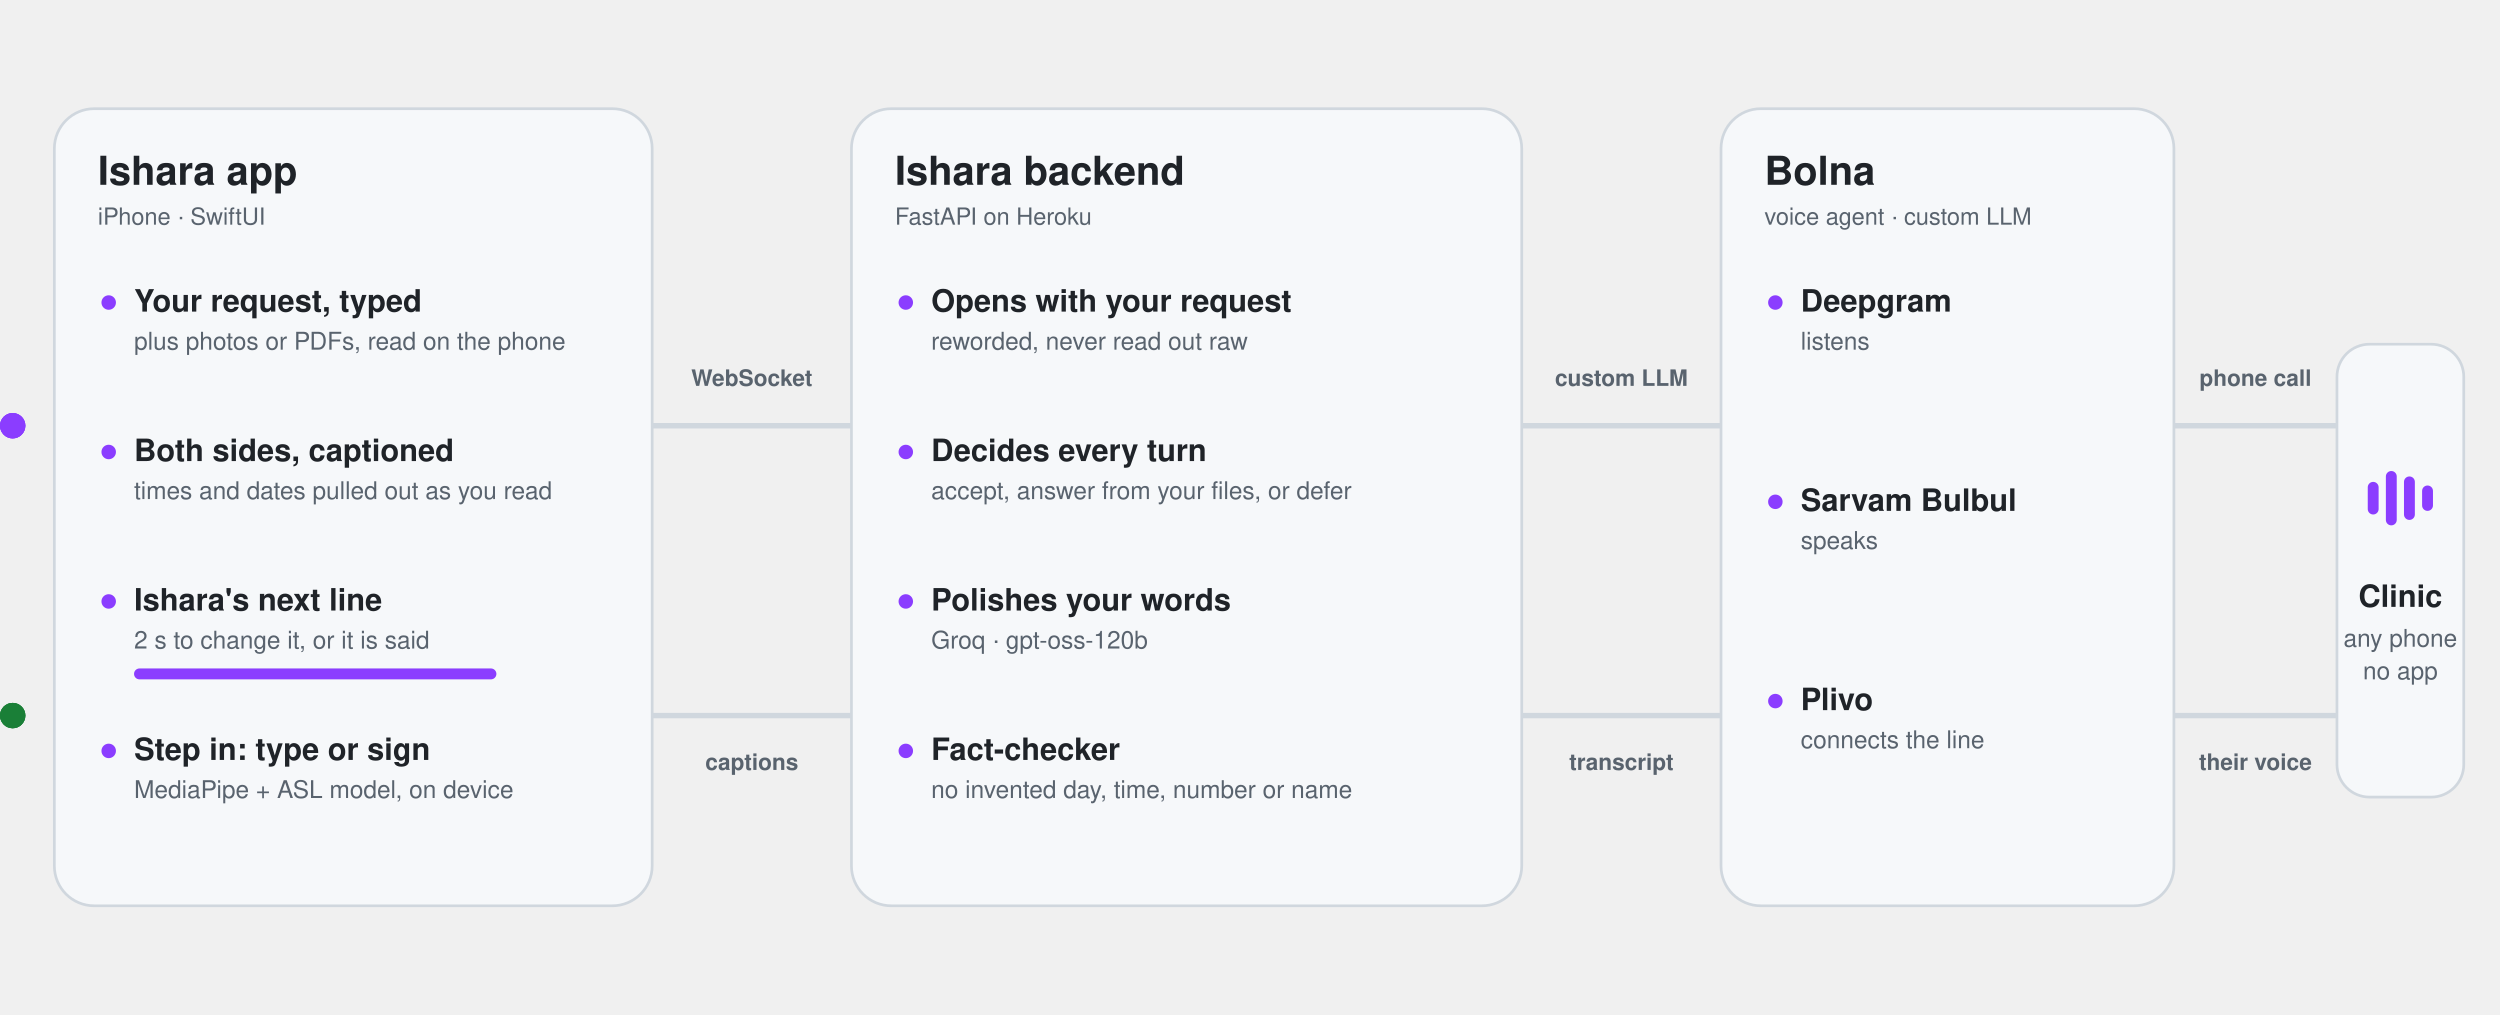
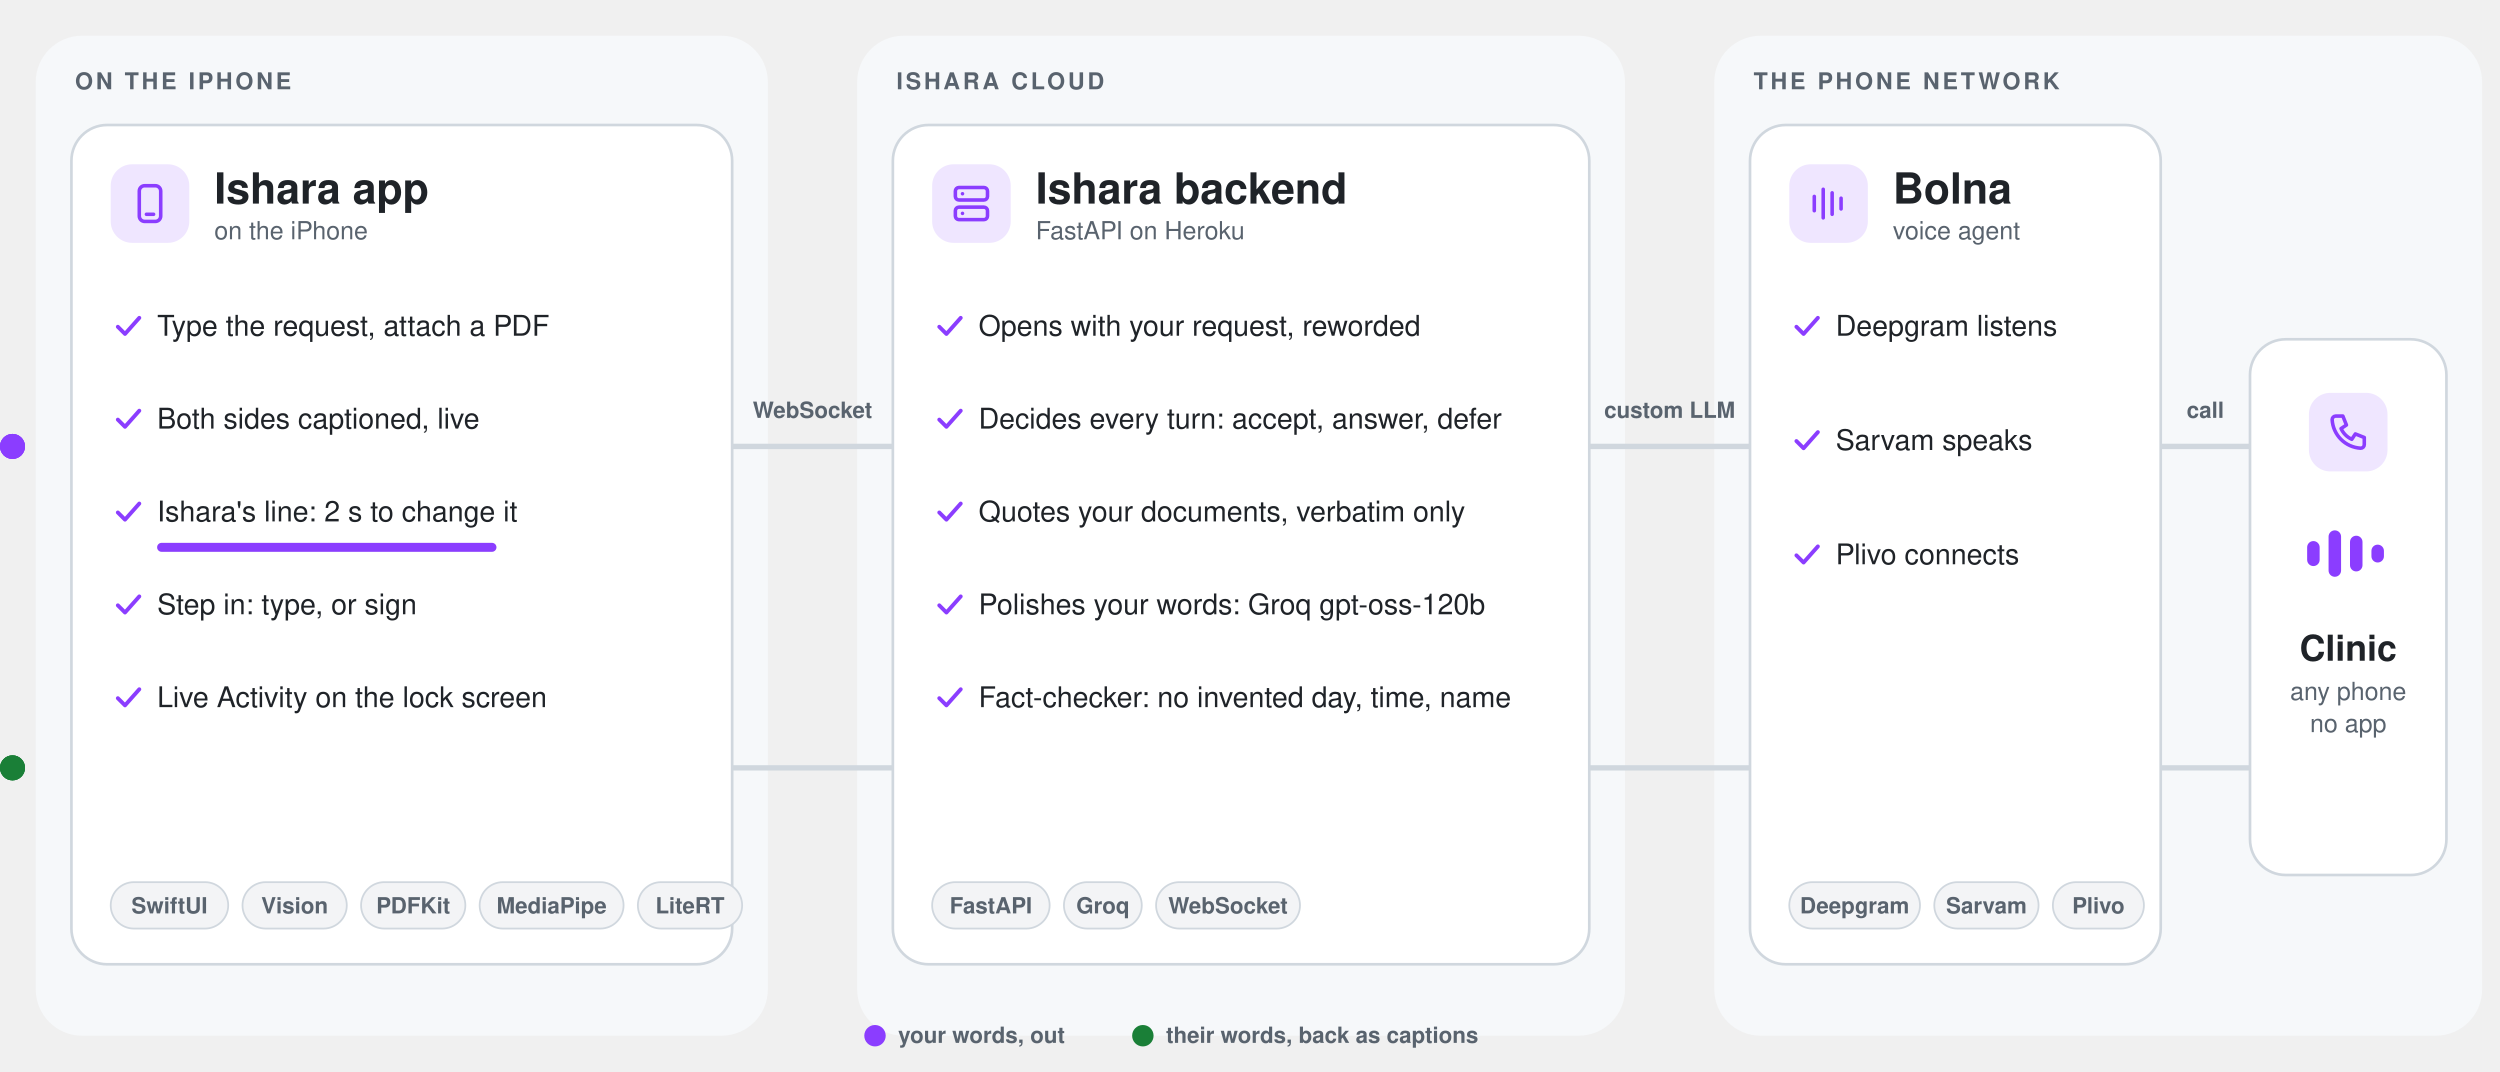
- <svg xmlns="http://www.w3.org/2000/svg" width="1380" height="560" viewBox="0 0 1380 560" role="img">
-   <style>text{font-family:-apple-system, BlinkMacSystemFont, 'Segoe UI', Helvetica, Arial, sans-serif}.h{font-size:17px;font-weight:600;fill:#1F2328}.d{font-size:13.5px;fill:#59636E}.title{font-size:22px;font-weight:700;fill:#1F2328}.sub{font-size:13px;fill:#59636E}.lab{font-size:12.5px;font-weight:600;fill:#59636E}@keyframes fill{0%,8%{transform:scaleX(0)}30%{transform:scaleX(1)}34%,100%{transform:scaleX(1);opacity:0}}.bar{transform-box:fill-box;transform-origin:left;animation:fill 3.0s linear infinite}@keyframes talk{0%,100%{transform:scaleY(.55)}50%{transform:scaleY(1)}}.w{transform-box:fill-box;transform-origin:center;animation:talk 1.1s ease-in-out infinite}@keyframes o0{0%,0.00%{transform:translateX(360px);opacity:0}0.60%{opacity:1}9.40%{opacity:1}10.00%,100%{transform:translateX(456px);opacity:0}}.o0{animation:o0 9s cubic-bezier(.45,0,.25,1) infinite}@keyframes o1{0%,17.78%{transform:translateX(840px);opacity:0}18.38%{opacity:1}27.18%{opacity:1}27.78%,100%{transform:translateX(936px);opacity:0}}.o1{animation:o1 9s cubic-bezier(.45,0,.25,1) infinite}@keyframes o2{0%,33.33%{transform:translateX(1200px);opacity:0}33.93%{opacity:1}41.62%{opacity:1}42.22%,100%{transform:translateX(1276px);opacity:0}}.o2{animation:o2 9s cubic-bezier(.45,0,.25,1) infinite}@keyframes b0{0%,51.11%{transform:translateX(1276px);opacity:0}51.71%{opacity:1}59.40%{opacity:1}60.00%,100%{transform:translateX(1200px);opacity:0}}.b0{animation:b0 9s cubic-bezier(.45,0,.25,1) infinite}@keyframes b1{0%,64.44%{transform:translateX(936px);opacity:0}65.04%{opacity:1}73.84%{opacity:1}74.44%,100%{transform:translateX(840px);opacity:0}}.b1{animation:b1 9s cubic-bezier(.45,0,.25,1) infinite}@keyframes b2{0%,80.00%{transform:translateX(456px);opacity:0}80.60%{opacity:1}89.40%{opacity:1}90.00%,100%{transform:translateX(360px);opacity:0}}.b2{animation:b2 9s cubic-bezier(.45,0,.25,1) infinite}</style>
-   <text class="lab" x="415.0" y="213" text-anchor="middle">WebSocket</text>
-   <line x1="360" y1="235" x2="470" y2="235" stroke="#D0D7DE" stroke-width="3" stroke-linecap="round" />
-   <line x1="360" y1="395" x2="470" y2="395" stroke="#D0D7DE" stroke-width="3" stroke-linecap="round" />
-   <text class="lab" x="895.0" y="213" text-anchor="middle">custom LLM</text>
-   <line x1="840" y1="235" x2="950" y2="235" stroke="#D0D7DE" stroke-width="3" stroke-linecap="round" />
-   <line x1="840" y1="395" x2="950" y2="395" stroke="#D0D7DE" stroke-width="3" stroke-linecap="round" />
-   <text class="lab" x="1245.0" y="213" text-anchor="middle">phone call</text>
-   <line x1="1200" y1="235" x2="1290" y2="235" stroke="#D0D7DE" stroke-width="3" stroke-linecap="round" />
-   <line x1="1200" y1="395" x2="1290" y2="395" stroke="#D0D7DE" stroke-width="3" stroke-linecap="round" />
-   <text class="lab" x="415.0" y="425" text-anchor="middle">captions</text>
-   <text class="lab" x="895.0" y="425" text-anchor="middle">transcript</text>
-   <text class="lab" x="1245.0" y="425" text-anchor="middle">their voice</text>
-   <rect x="30" y="60" width="330" height="440" rx="22" fill="#F6F8FA" stroke="#D0D7DE" stroke-width="1.5" />
-   <text class="title" x="54" y="102">Ishara app</text>
-   <text class="sub" x="54" y="124">iPhone · SwiftUI</text>
-   <circle cx="60" cy="167.0" r="4" fill="#8B3DFF" />
-   <text class="h" x="74" y="172.0">Your request, typed</text>
-   <text class="d" x="74" y="193.0">plus photos or PDFs, read on the phone</text>
-   <circle cx="60" cy="249.5" r="4" fill="#8B3DFF" />
-   <text class="h" x="74" y="254.5">Both sides, captioned</text>
-   <text class="d" x="74" y="275.5">times and dates pulled out as you read</text>
-   <circle cx="60" cy="332.0" r="4" fill="#8B3DFF" />
-   <text class="h" x="74" y="337.0">Ishara's next line</text>
-   <text class="d" x="74" y="358.0">2 s to change it, or it is said</text>
-   <rect x="74" y="369.0" width="200" height="6" rx="3" fill="#E7E9EC" />
-   <rect class="bar" x="74" y="369.0" width="200" height="6" rx="3" fill="#8B3DFF" />
-   <circle cx="60" cy="414.5" r="4" fill="#8B3DFF" />
-   <text class="h" x="74" y="419.5">Step in: type or sign</text>
-   <text class="d" x="74" y="440.5">MediaPipe + ASL model, on device</text>
-   <rect x="470" y="60" width="370" height="440" rx="22" fill="#F6F8FA" stroke="#D0D7DE" stroke-width="1.5" />
-   <text class="title" x="494" y="102">Ishara backend</text>
-   <text class="sub" x="494" y="124">FastAPI on Heroku</text>
-   <circle cx="500" cy="167.0" r="4" fill="#8B3DFF" />
-   <text class="h" x="514" y="172.0">Opens with your request</text>
-   <text class="d" x="514" y="193.0">reworded, never read out raw</text>
-   <circle cx="500" cy="249.5" r="4" fill="#8B3DFF" />
-   <text class="h" x="514" y="254.5">Decides every turn</text>
-   <text class="d" x="514" y="275.5">accept, answer from your files, or defer</text>
-   <circle cx="500" cy="332.0" r="4" fill="#8B3DFF" />
-   <text class="h" x="514" y="337.0">Polishes your words</text>
-   <text class="d" x="514" y="358.0">Groq · gpt-oss-120b</text>
-   <circle cx="500" cy="414.5" r="4" fill="#8B3DFF" />
-   <text class="h" x="514" y="419.5">Fact-checker</text>
-   <text class="d" x="514" y="440.5">no invented day, time, number or name</text>
-   <rect x="950" y="60" width="250" height="440" rx="22" fill="#F6F8FA" stroke="#D0D7DE" stroke-width="1.5" />
-   <text class="title" x="974" y="102">Bolna</text>
-   <text class="sub" x="974" y="124">voice agent · custom LLM</text>
-   <circle cx="980" cy="167.0" r="4" fill="#8B3DFF" />
-   <text class="h" x="994" y="172.0">Deepgram</text>
-   <text class="d" x="994" y="193.0">listens</text>
-   <circle cx="980" cy="277.0" r="4" fill="#8B3DFF" />
-   <text class="h" x="994" y="282.0">Sarvam Bulbul</text>
-   <text class="d" x="994" y="303.0">speaks</text>
-   <circle cx="980" cy="387.0" r="4" fill="#8B3DFF" />
-   <text class="h" x="994" y="392.0">Plivo</text>
-   <text class="d" x="994" y="413.0">connects the line</text>
-   <rect x="1290" y="190" width="70" height="250" rx="18" fill="#F6F8FA" stroke="#D0D7DE" stroke-width="1.5" />
-   <rect class="w" style="animation-delay:0.00s" x="1307" y="266.0" width="6" height="18" rx="3" fill="#8B3DFF" />
-   <rect class="w" style="animation-delay:0.15s" x="1317" y="260.0" width="6" height="30" rx="3" fill="#8B3DFF" />
-   <rect class="w" style="animation-delay:0.30s" x="1327" y="263.0" width="6" height="24" rx="3" fill="#8B3DFF" />
-   <rect class="w" style="animation-delay:0.45s" x="1337" y="268.0" width="6" height="14" rx="3" fill="#8B3DFF" />
-   <text class="h" x="1325.0" y="335" text-anchor="middle">Clinic</text>
-   <text class="d" x="1325.0" y="357" text-anchor="middle">any phone</text>
-   <text class="d" x="1325.0" y="375" text-anchor="middle">no app</text>
-   <circle class="o0" cx="7" cy="235" r="7" fill="#8B3DFF" />
-   <circle class="o1" cx="7" cy="235" r="7" fill="#8B3DFF" />
-   <circle class="o2" cx="7" cy="235" r="7" fill="#8B3DFF" />
-   <circle class="b0" cx="7" cy="395" r="7" fill="#1A7F37" />
-   <circle class="b1" cx="7" cy="395" r="7" fill="#1A7F37" />
-   <circle class="b2" cx="7" cy="395" r="7" fill="#1A7F37" />
+ <svg xmlns="http://www.w3.org/2000/svg" width="1400" height="600" viewBox="0 0 1400 600" role="img">
+   <style>text{font-family:-apple-system, BlinkMacSystemFont, 'Segoe UI', Helvetica, Arial, sans-serif}.zone{font-size:13px;font-weight:700;letter-spacing:.12em;fill:#59636E}.title{font-size:24px;font-weight:700;fill:#1F2328}.sub{font-size:14px;fill:#59636E}.row{font-size:16px;fill:#1F2328}.chip{font-size:12.5px;font-weight:600;fill:#59636E}.lab{font-size:12.5px;font-weight:700;fill:#59636E}@keyframes fill{0%,10%{transform:scaleX(0)}32%{transform:scaleX(1)}36%,100%{transform:scaleX(1);opacity:0}}.bar{transform-box:fill-box;transform-origin:left;animation:fill 3.0s linear infinite}@keyframes talk{0%,100%{transform:scaleY(.5)}50%{transform:scaleY(1)}}.w{transform-box:fill-box;transform-origin:center;animation:talk 1.1s ease-in-out infinite}@keyframes o0{0%,2.22%{transform:translateX(410px);opacity:0}3.02%{opacity:1}11.42%{opacity:1}12.22%,100%{transform:translateX(486px);opacity:0}}.o0{animation:o0 9s cubic-bezier(.45,0,.25,1) infinite}@keyframes o1{0%,16.67%{transform:translateX(890px);opacity:0}17.47%{opacity:1}25.87%{opacity:1}26.67%,100%{transform:translateX(966px);opacity:0}}.o1{animation:o1 9s cubic-bezier(.45,0,.25,1) infinite}@keyframes o2{0%,31.11%{transform:translateX(1210px);opacity:0}31.91%{opacity:1}36.98%{opacity:1}37.78%,100%{transform:translateX(1246px);opacity:0}}.o2{animation:o2 9s cubic-bezier(.45,0,.25,1) infinite}@keyframes b0{0%,51.11%{transform:translateX(1246px);opacity:0}51.91%{opacity:1}56.98%{opacity:1}57.78%,100%{transform:translateX(1210px);opacity:0}}.b0{animation:b0 9s cubic-bezier(.45,0,.25,1) infinite}@keyframes b1{0%,62.22%{transform:translateX(966px);opacity:0}63.02%{opacity:1}71.42%{opacity:1}72.22%,100%{transform:translateX(890px);opacity:0}}.b1{animation:b1 9s cubic-bezier(.45,0,.25,1) infinite}@keyframes b2{0%,76.67%{transform:translateX(486px);opacity:0}77.47%{opacity:1}85.87%{opacity:1}86.67%,100%{transform:translateX(410px);opacity:0}}.b2{animation:b2 9s cubic-bezier(.45,0,.25,1) infinite}@keyframes f10{0%,12.12%{opacity:0}13.22%{opacity:1}21.22%,100%{opacity:0}}.f10{animation:f10 9s linear infinite}@keyframes f11{0%,72.12%{opacity:0}73.22%{opacity:1}81.22%,100%{opacity:0}}.f11{animation:f11 9s linear infinite}@keyframes f20{0%,26.57%{opacity:0}27.67%{opacity:1}35.67%,100%{opacity:0}}.f20{animation:f20 9s linear infinite}@keyframes f21{0%,57.68%{opacity:0}58.78%{opacity:1}66.78%,100%{opacity:0}}.f21{animation:f21 9s linear infinite}@keyframes f30{0%,37.68%{opacity:0}38.78%{opacity:1}46.78%,100%{opacity:0}}.f30{animation:f30 9s linear infinite}@keyframes f00{0%,86.57%{opacity:0}87.67%{opacity:1}95.67%,100%{opacity:0}}.f00{animation:f00 9s linear infinite}</style>
+   <rect x="20" y="20" width="410" height="560" rx="26" fill="#F6F8FA" />
+   <text class="zone" x="42" y="50">ON THE IPHONE</text>
+   <rect x="480" y="20" width="430" height="560" rx="26" fill="#F6F8FA" />
+   <text class="zone" x="502" y="50">ISHARA CLOUD</text>
+   <rect x="960" y="20" width="430" height="560" rx="26" fill="#F6F8FA" />
+   <text class="zone" x="982" y="50">THE PHONE NETWORK</text>
+   <line x1="410" y1="250" x2="500" y2="250" stroke="#D0D7DE" stroke-width="3" stroke-linecap="round" />
+   <line x1="410" y1="430" x2="500" y2="430" stroke="#D0D7DE" stroke-width="3" stroke-linecap="round" />
+   <text class="lab" x="455.0" y="234" text-anchor="middle">WebSocket</text>
+   <line x1="890" y1="250" x2="980" y2="250" stroke="#D0D7DE" stroke-width="3" stroke-linecap="round" />
+   <line x1="890" y1="430" x2="980" y2="430" stroke="#D0D7DE" stroke-width="3" stroke-linecap="round" />
+   <text class="lab" x="935.0" y="234" text-anchor="middle">custom LLM</text>
+   <line x1="1210" y1="250" x2="1260" y2="250" stroke="#D0D7DE" stroke-width="3" stroke-linecap="round" />
+   <line x1="1210" y1="430" x2="1260" y2="430" stroke="#D0D7DE" stroke-width="3" stroke-linecap="round" />
+   <text class="lab" x="1235.0" y="234" text-anchor="middle">call</text>
+   <rect x="40" y="70" width="370" height="470" rx="20" fill="#FFFFFF" stroke="#D0D7DE" stroke-width="1.5" />
+   <rect class="f00" x="40" y="70" width="370" height="470" rx="20" fill="none" stroke="#8B3DFF" stroke-width="2.5" opacity="0" />
+   <rect x="62" y="92" width="44" height="44" rx="12" fill="#EFE6FF" />
+   <rect x="78" y="104" width="12" height="20" rx="3" fill="none" stroke="#8B3DFF" stroke-width="2" stroke-linecap="round" stroke-linejoin="round" />
+   <line x1="82" y1="120" x2="86" y2="120" fill="none" stroke="#8B3DFF" stroke-width="2" stroke-linecap="round" stroke-linejoin="round" />
+   <text class="title" x="120" y="114">Ishara app</text>
+   <text class="sub" x="120" y="134">on the iPhone</text>
+   <path d="M66 183 l4 4 l8 -9" fill="none" stroke="#8B3DFF" stroke-width="2.2" stroke-linecap="round" stroke-linejoin="round" />
+   <text class="row" x="88" y="188">Type the request, attach a PDF</text>
+   <path d="M66 235 l4 4 l8 -9" fill="none" stroke="#8B3DFF" stroke-width="2.2" stroke-linecap="round" stroke-linejoin="round" />
+   <text class="row" x="88" y="240">Both sides captioned, live</text>
+   <path d="M66 287 l4 4 l8 -9" fill="none" stroke="#8B3DFF" stroke-width="2.2" stroke-linecap="round" stroke-linejoin="round" />
+   <text class="row" x="88" y="292">Ishara's line: 2 s to change it</text>
+   <rect x="88" y="304" width="190" height="5" rx="2.5" fill="#E7E9EC" />
+   <rect class="bar" x="88" y="304" width="190" height="5" rx="2.5" fill="#8B3DFF" />
+   <path d="M66 339 l4 4 l8 -9" fill="none" stroke="#8B3DFF" stroke-width="2.2" stroke-linecap="round" stroke-linejoin="round" />
+   <text class="row" x="88" y="344">Step in: type, or sign</text>
+   <path d="M66 391 l4 4 l8 -9" fill="none" stroke="#8B3DFF" stroke-width="2.2" stroke-linecap="round" stroke-linejoin="round" />
+   <text class="row" x="88" y="396">Live Activity on the lock screen</text>
+   <rect x="62" y="494" width="65.8" height="26" rx="13" fill="#F3F4F6" stroke="#D0D7DE" />
+   <text class="chip" x="94.9" y="511.5" text-anchor="middle">SwiftUI</text>
+   <rect x="135.8" y="494" width="58.4" height="26" rx="13" fill="#F3F4F6" stroke="#D0D7DE" />
+   <text class="chip" x="165.0" y="511.5" text-anchor="middle">Vision</text>
+   <rect x="202.2" y="494" width="58.4" height="26" rx="13" fill="#F3F4F6" stroke="#D0D7DE" />
+   <text class="chip" x="231.4" y="511.5" text-anchor="middle">PDFKit</text>
+   <rect x="268.6" y="494" width="80.6" height="26" rx="13" fill="#F3F4F6" stroke="#D0D7DE" />
+   <text class="chip" x="308.9" y="511.5" text-anchor="middle">MediaPipe</text>
+   <rect x="357.2" y="494" width="58.4" height="26" rx="13" fill="#F3F4F6" stroke="#D0D7DE" />
+   <text class="chip" x="386.4" y="511.5" text-anchor="middle">LiteRT</text>
+   <rect x="500" y="70" width="390" height="470" rx="20" fill="#FFFFFF" stroke="#D0D7DE" stroke-width="1.5" />
+   <rect class="f10" x="500" y="70" width="390" height="470" rx="20" fill="none" stroke="#8B3DFF" stroke-width="2.5" opacity="0" />
+   <rect class="f11" x="500" y="70" width="390" height="470" rx="20" fill="none" stroke="#8B3DFF" stroke-width="2.5" opacity="0" />
+   <rect x="522" y="92" width="44" height="44" rx="12" fill="#EFE6FF" />
+   <rect x="535" y="105" width="18" height="7" rx="2" fill="none" stroke="#8B3DFF" stroke-width="2" stroke-linecap="round" stroke-linejoin="round" />
+   <rect x="535" y="116" width="18" height="7" rx="2" fill="none" stroke="#8B3DFF" stroke-width="2" stroke-linecap="round" stroke-linejoin="round" />
+   <circle cx="539" cy="108.5" r="1" fill="#8B3DFF" />
+   <circle cx="539" cy="119.5" r="1" fill="#8B3DFF" />
+   <text class="title" x="580" y="114">Ishara backend</text>
+   <text class="sub" x="580" y="134">FastAPI on Heroku</text>
+   <path d="M526 183 l4 4 l8 -9" fill="none" stroke="#8B3DFF" stroke-width="2.2" stroke-linecap="round" stroke-linejoin="round" />
+   <text class="row" x="548" y="188">Opens with your request, reworded</text>
+   <path d="M526 235 l4 4 l8 -9" fill="none" stroke="#8B3DFF" stroke-width="2.2" stroke-linecap="round" stroke-linejoin="round" />
+   <text class="row" x="548" y="240">Decides every turn: accept, answer, defer</text>
+   <path d="M526 287 l4 4 l8 -9" fill="none" stroke="#8B3DFF" stroke-width="2.2" stroke-linecap="round" stroke-linejoin="round" />
+   <text class="row" x="548" y="292">Quotes your documents, verbatim only</text>
+   <path d="M526 339 l4 4 l8 -9" fill="none" stroke="#8B3DFF" stroke-width="2.2" stroke-linecap="round" stroke-linejoin="round" />
+   <text class="row" x="548" y="344">Polishes your words: Groq gpt-oss-120b</text>
+   <path d="M526 391 l4 4 l8 -9" fill="none" stroke="#8B3DFF" stroke-width="2.2" stroke-linecap="round" stroke-linejoin="round" />
+   <text class="row" x="548" y="396">Fact-checker: no invented day, time, name</text>
+   <rect x="522" y="494" width="65.8" height="26" rx="13" fill="#F3F4F6" stroke="#D0D7DE" />
+   <text class="chip" x="554.9" y="511.5" text-anchor="middle">FastAPI</text>
+   <rect x="595.8" y="494" width="43.6" height="26" rx="13" fill="#F3F4F6" stroke="#D0D7DE" />
+   <text class="chip" x="617.6" y="511.5" text-anchor="middle">Groq</text>
+   <rect x="647.4" y="494" width="80.6" height="26" rx="13" fill="#F3F4F6" stroke="#D0D7DE" />
+   <text class="chip" x="687.7" y="511.5" text-anchor="middle">WebSocket</text>
+   <rect x="980" y="70" width="230" height="470" rx="20" fill="#FFFFFF" stroke="#D0D7DE" stroke-width="1.5" />
+   <rect class="f20" x="980" y="70" width="230" height="470" rx="20" fill="none" stroke="#8B3DFF" stroke-width="2.5" opacity="0" />
+   <rect class="f21" x="980" y="70" width="230" height="470" rx="20" fill="none" stroke="#8B3DFF" stroke-width="2.5" opacity="0" />
+   <rect x="1002" y="92" width="44" height="44" rx="12" fill="#EFE6FF" />
+   <line x1="1016" y1="110" x2="1016" y2="118" fill="none" stroke="#8B3DFF" stroke-width="2" stroke-linecap="round" stroke-linejoin="round" />
+   <line x1="1021" y1="106" x2="1021" y2="122" fill="none" stroke="#8B3DFF" stroke-width="2" stroke-linecap="round" stroke-linejoin="round" />
+   <line x1="1026" y1="108" x2="1026" y2="120" fill="none" stroke="#8B3DFF" stroke-width="2" stroke-linecap="round" stroke-linejoin="round" />
+   <line x1="1031" y1="111" x2="1031" y2="117" fill="none" stroke="#8B3DFF" stroke-width="2" stroke-linecap="round" stroke-linejoin="round" />
+   <text class="title" x="1060" y="114">Bolna</text>
+   <text class="sub" x="1060" y="134">voice agent</text>
+   <path d="M1006 183 l4 4 l8 -9" fill="none" stroke="#8B3DFF" stroke-width="2.2" stroke-linecap="round" stroke-linejoin="round" />
+   <text class="row" x="1028" y="188">Deepgram listens</text>
+   <path d="M1006 247 l4 4 l8 -9" fill="none" stroke="#8B3DFF" stroke-width="2.2" stroke-linecap="round" stroke-linejoin="round" />
+   <text class="row" x="1028" y="252">Sarvam speaks</text>
+   <path d="M1006 311 l4 4 l8 -9" fill="none" stroke="#8B3DFF" stroke-width="2.2" stroke-linecap="round" stroke-linejoin="round" />
+   <text class="row" x="1028" y="316">Plivo connects</text>
+   <rect x="1002" y="494" width="73.2" height="26" rx="13" fill="#F3F4F6" stroke="#D0D7DE" />
+   <text class="chip" x="1038.6" y="511.5" text-anchor="middle">Deepgram</text>
+   <rect x="1083.2" y="494" width="58.4" height="26" rx="13" fill="#F3F4F6" stroke="#D0D7DE" />
+   <text class="chip" x="1112.4" y="511.5" text-anchor="middle">Sarvam</text>
+   <rect x="1149.6" y="494" width="51.0" height="26" rx="13" fill="#F3F4F6" stroke="#D0D7DE" />
+   <text class="chip" x="1175.1" y="511.5" text-anchor="middle">Plivo</text>
+   <rect x="1260" y="190" width="110" height="300" rx="20" fill="#FFFFFF" stroke="#D0D7DE" stroke-width="1.5" />
+   <rect class="f30" x="1260" y="190" width="110" height="300" rx="20" fill="none" stroke="#8B3DFF" stroke-width="2.5" opacity="0" />
+   <rect x="1293.0" y="220" width="44" height="44" rx="12" fill="#EFE6FF" />
+   <path d="M1308.0 233 l4 0 l2 5 l-3 2 a12 12 0 0 0 6 6 l2 -3 l5 2 l0 4 a2 2 0 0 1 -2 2 a17 17 0 0 1 -16 -16 a2 2 0 0 1 2 -2" fill="none" stroke="#8B3DFF" stroke-width="2" stroke-linecap="round" stroke-linejoin="round" />
+   <rect class="w" style="animation-delay:0.00s" x="1292" y="303.0" width="7" height="14" rx="3.5" fill="#8B3DFF" />
+   <rect class="w" style="animation-delay:0.15s" x="1304" y="297.0" width="7" height="26" rx="3.5" fill="#8B3DFF" />
+   <rect class="w" style="animation-delay:0.30s" x="1316" y="300.0" width="7" height="20" rx="3.5" fill="#8B3DFF" />
+   <rect class="w" style="animation-delay:0.45s" x="1328" y="305.0" width="7" height="10" rx="3.5" fill="#8B3DFF" />
+   <text class="title" x="1315.0" y="370" text-anchor="middle" style="font-size:20px">Clinic</text>
+   <text class="sub" x="1315.0" y="392" text-anchor="middle">any phone</text>
+   <text class="sub" x="1315.0" y="410" text-anchor="middle">no app</text>
+   <circle cx="490" cy="580" r="6" fill="#8B3DFF" />
+   <text class="lab" x="503" y="584">your words, out</text>
+   <circle cx="640" cy="580" r="6" fill="#1A7F37" />
+   <text class="lab" x="653" y="584">their words, back as captions</text>
+   <circle class="o0" cx="7" cy="250" r="7" fill="#8B3DFF" />
+   <circle class="o1" cx="7" cy="250" r="7" fill="#8B3DFF" />
+   <circle class="o2" cx="7" cy="250" r="7" fill="#8B3DFF" />
+   <circle class="b0" cx="7" cy="430" r="7" fill="#1A7F37" />
+   <circle class="b1" cx="7" cy="430" r="7" fill="#1A7F37" />
+   <circle class="b2" cx="7" cy="430" r="7" fill="#1A7F37" />
</svg>
